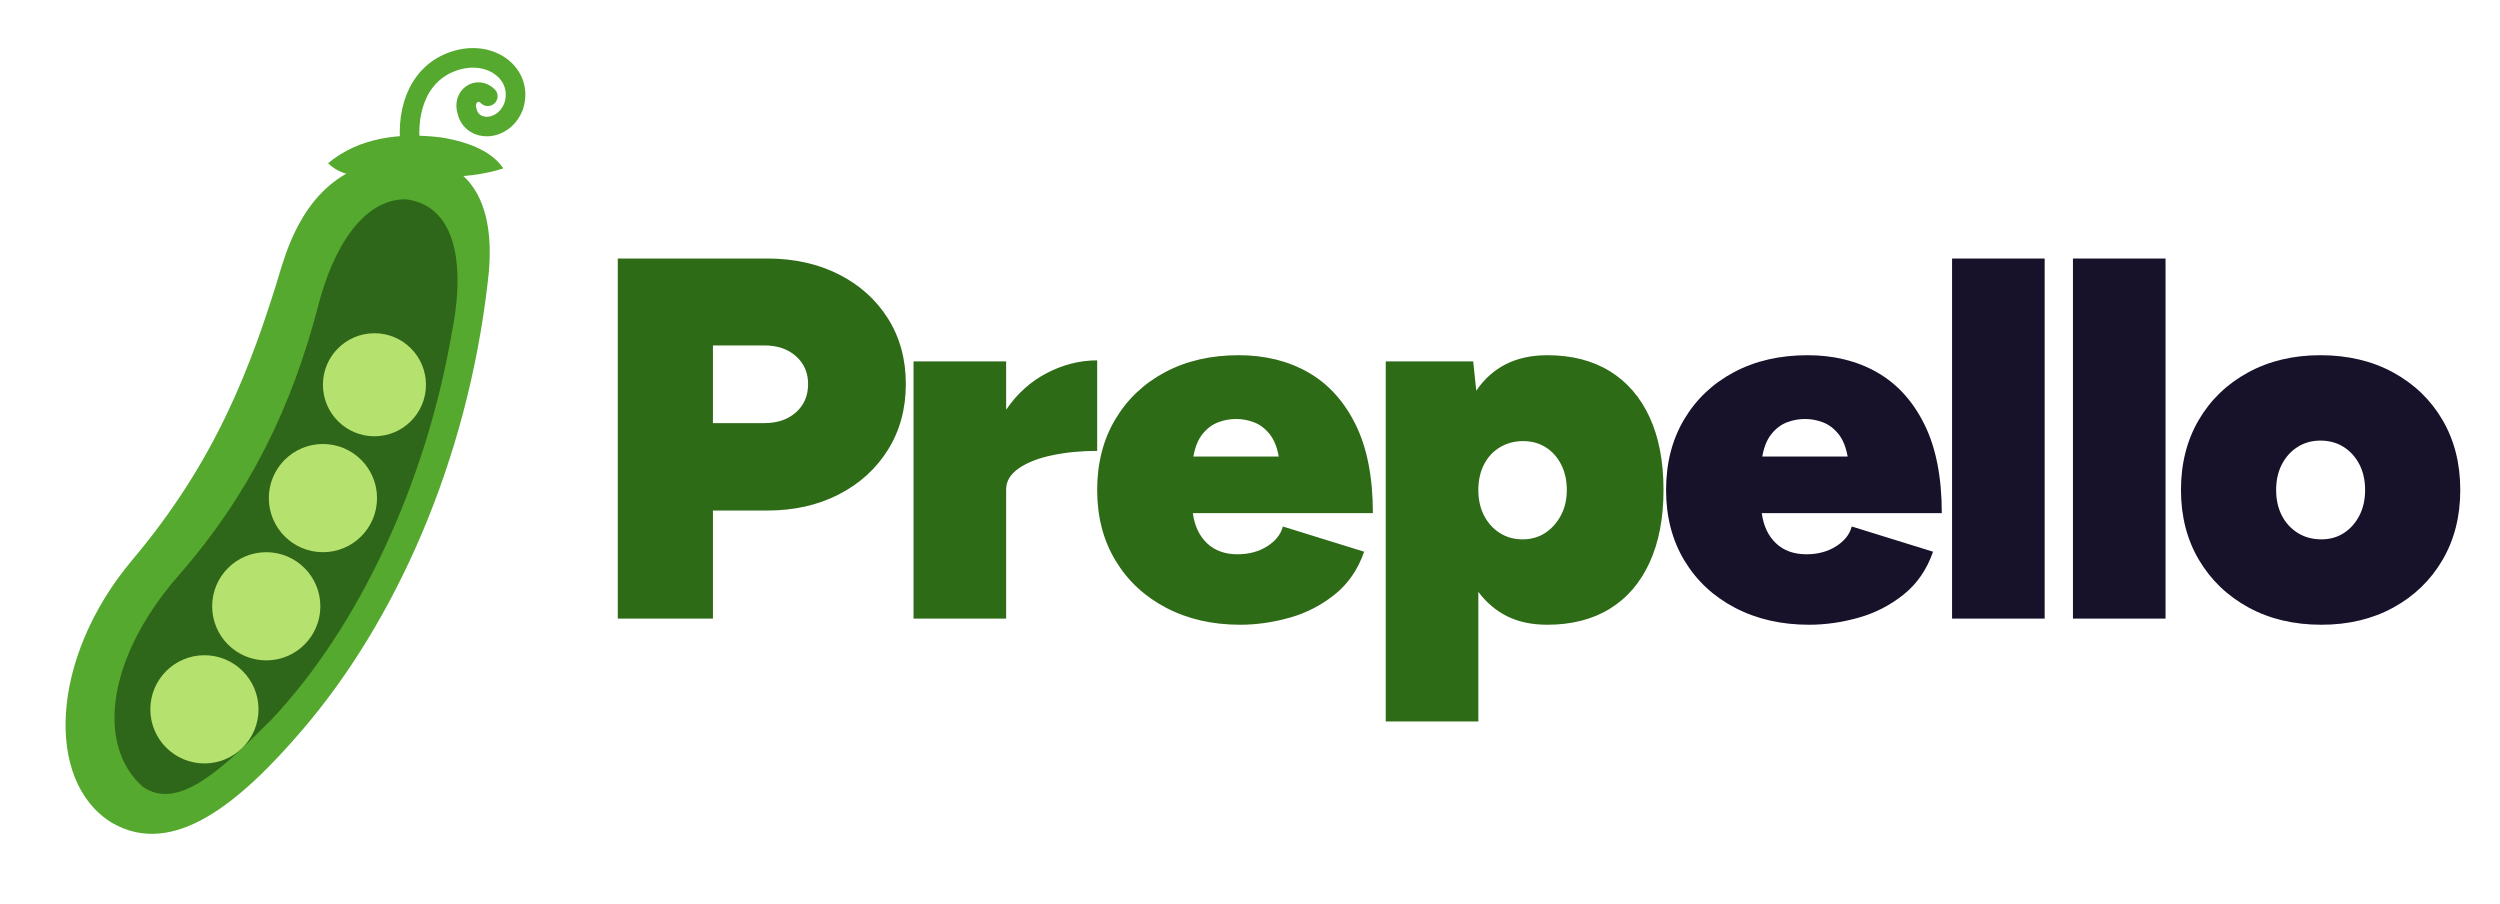
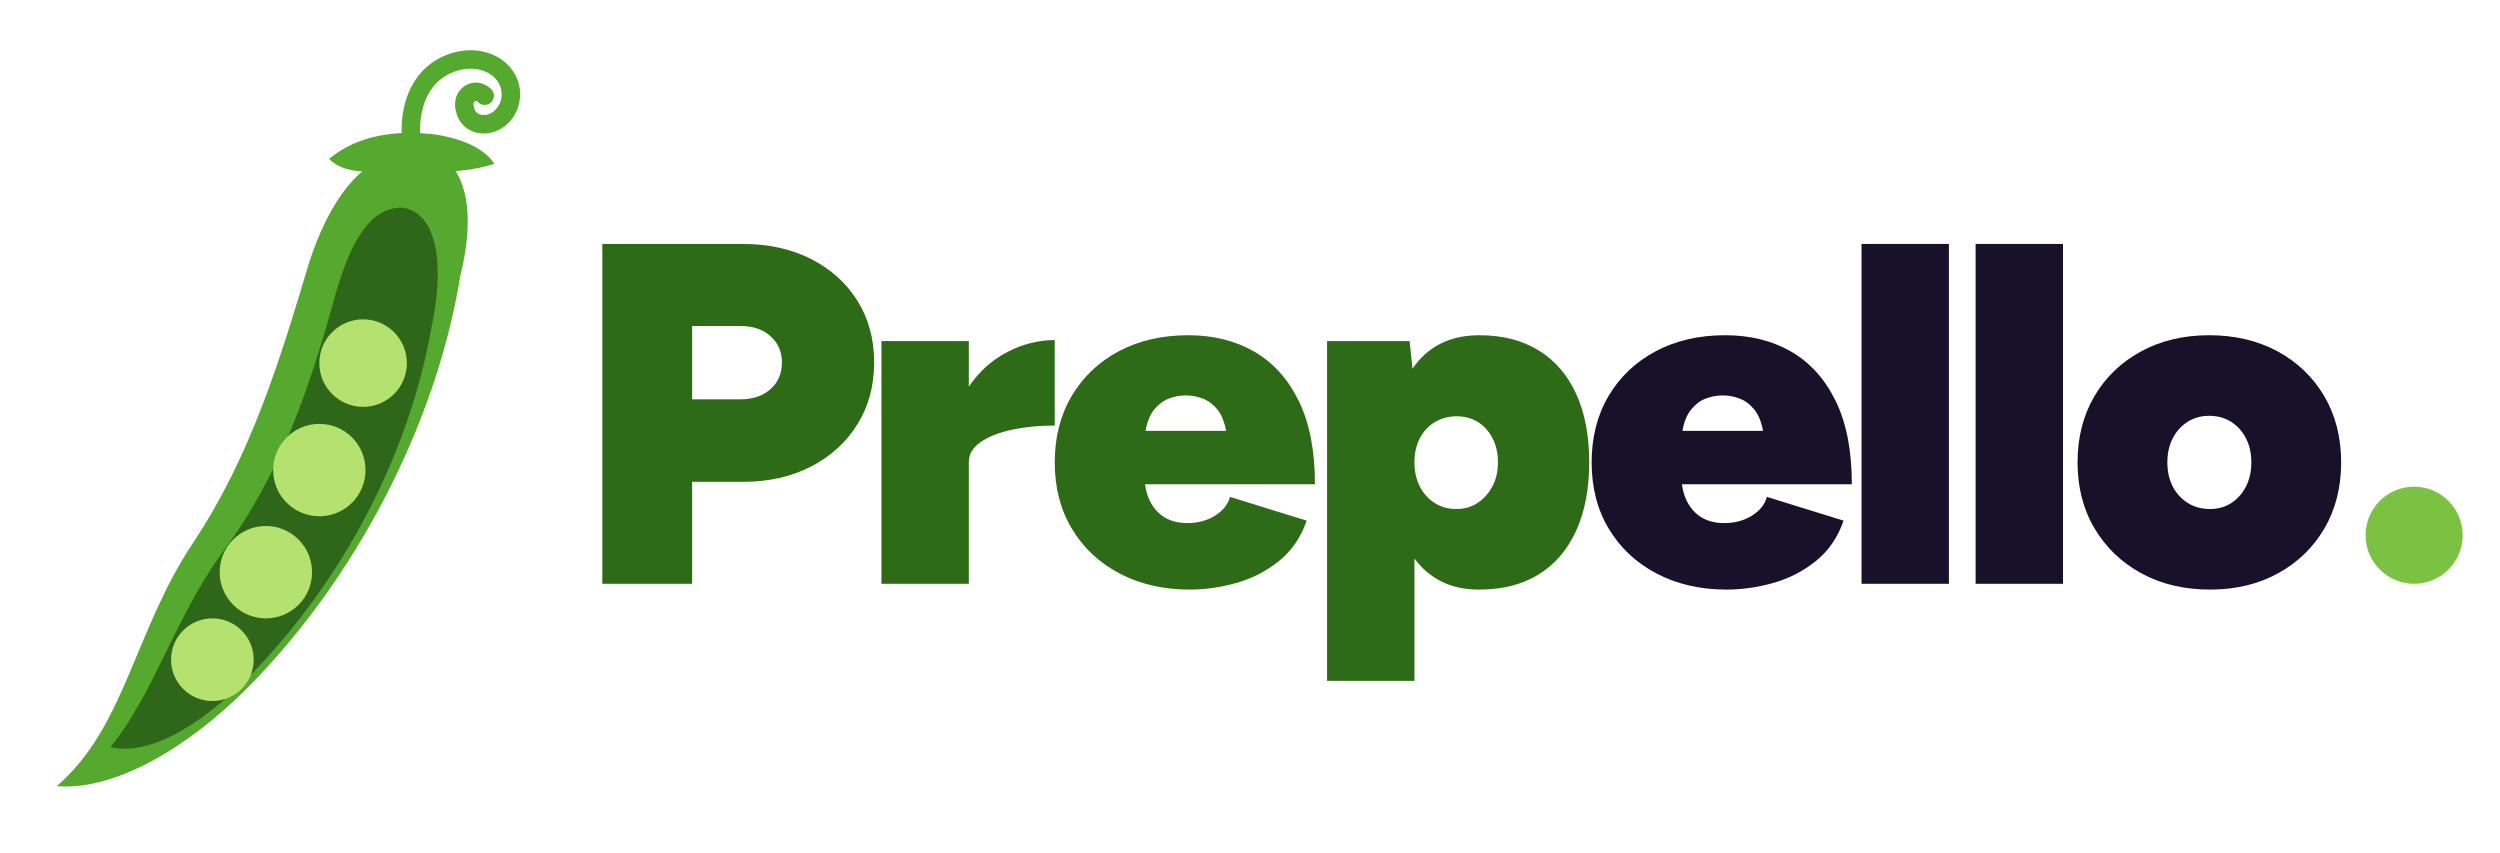
- <svg xmlns="http://www.w3.org/2000/svg" viewBox="-60 -938 3791 1370">
+ <svg xmlns="http://www.w3.org/2000/svg" viewBox="-60 -938 4017 1370">
  <g transform="translate(0 -878) scale(7.8125) translate(-2 0)">
-     <path d="M16 152 C3 144 4 120 20 101 C36 82 43 64 49 44 C53 31 60 24 72 23 C85 22 91 31 89 47 C85 82 71 113 53 134 C41 148 28 159 16 152 Z" fill="#55A92E" />
-     <path d="M22 145 C13 137 15 120 29 104 C43 88 51 71 56 52 C59 40 65 31 73 31 C82 32 85 42 82 57 C77 86 64 114 47 132 C38 141 29 150 22 145 Z" fill="#2E6719" />
-     <circle cx="34" cy="130" r="10.5" fill="#B5E26E" />
-     <circle cx="46" cy="110" r="10.5" fill="#B5E26E" />
-     <circle cx="57" cy="89" r="10.5" fill="#B5E26E" />
-     <circle cx="67" cy="67" r="10" fill="#B5E26E" />
-     <path d="M74 21 C73 13 76 6 83 4 C90 2 96 7 94 13 C92 18 86 18 85 14 C84 11 87 9 89 11" stroke="#55A92E" stroke-width="3.8" fill="none" stroke-linecap="round" stroke-linejoin="round" />
-     <path d="M58 24 C64 19 72 18 80 19 C86 20 90 22 92 25 C86 27 78 27 72 26 C66 27 61 27 58 24Z" fill="#55A92E" />
+     <path d="M6 154 C20 142 22 122 34 104 C46 86 52 66 58 46 C62 34 68 25 78 23 C89 22 93 33 89 49 C84 80 67 112 45 134 C33 146 18 155 6 154 Z" fill="#55A92E" />
+     <path d="M17 146 C26 135 30 120 40 106 C52 90 58 72 63 54 C66 43 70 35 77 35 C84 36 86 46 83 60 C78 88 63 114 45 132 C37 140 26 148 17 146 Z" fill="#2E6719" />
+     <circle cx="38" cy="128" r="8.5" fill="#B5E26E" />
+     <circle cx="49" cy="110" r="9.5" fill="#B5E26E" />
+     <circle cx="60" cy="89" r="9.5" fill="#B5E26E" />
+     <circle cx="69" cy="67" r="9" fill="#B5E26E" />
+     <path d="M79 22 C78 14 81 7 88 5 C95 3 101 8 99 14 C97 19 91 19 90 15 C89 12 92 10 94 12" stroke="#55A92E" stroke-width="3.8" fill="none" stroke-linecap="round" stroke-linejoin="round" />
+     <path d="M62 25 C68 20 76 19 84 20 C90 21 94 23 96 26 C90 28 82 28 76 27 C70 28 65 28 62 25Z" fill="#55A92E" />
  </g>
-   <g transform="translate(830 0) scale(0.78)">
+   <g transform="translate(861 0) scale(0.78)">
    <path d="M60 0V-700H350Q429 -700 490.0 -669.0Q551 -638 585.5 -583.0Q620 -528 620 -456Q620 -384 585.5 -328.5Q551 -273 490.0 -241.5Q429 -210 350 -210H245V0ZM245 -380H345Q383 -380 406.5 -401.0Q430 -422 430 -456Q430 -489 406.5 -510.0Q383 -531 345 -531H245Z M635 0V-500H815V-406Q847 -453 894.5 -477.5Q942 -502 992 -502V-326Q945 -326 904.5 -317.5Q864 -309 839.5 -292.0Q815 -275 815 -251V0Z M1270 12Q1189 12 1126.0 -21.0Q1063 -54 1027.5 -113.0Q992 -172 992 -250Q992 -328 1027.0 -387.0Q1062 -446 1124.0 -479.0Q1186 -512 1267 -512Q1344 -512 1402.5 -478.5Q1461 -445 1494.5 -377.0Q1528 -309 1528 -205H1178Q1183 -168 1205.5 -146.5Q1228 -125 1265 -125Q1298 -125 1322.5 -140.5Q1347 -156 1353 -179L1511 -130Q1493 -78 1453.5 -46.5Q1414 -15 1365.5 -1.5Q1317 12 1270 12ZM1179 -315H1345Q1340 -343 1327.0 -359.0Q1314 -375 1297.0 -381.5Q1280 -388 1262 -388Q1244 -388 1227.0 -381.5Q1210 -375 1197.0 -359.0Q1184 -343 1179 -315Z M1553 200V-500H1723L1729 -443Q1752 -477 1786.5 -494.5Q1821 -512 1867 -512Q1938 -512 1988.5 -481.0Q2039 -450 2066.0 -391.5Q2093 -333 2093 -250Q2093 -168 2066.0 -109.0Q2039 -50 1988.5 -19.0Q1938 12 1867 12Q1822 12 1789.0 -4.5Q1756 -21 1733 -52V200ZM1819 -154Q1844 -154 1863.0 -166.5Q1882 -179 1893.5 -200.5Q1905 -222 1905 -250Q1905 -278 1894.0 -299.5Q1883 -321 1864.0 -333.0Q1845 -345 1820 -345Q1795 -345 1775.0 -333.0Q1755 -321 1744.0 -299.5Q1733 -278 1733 -250Q1733 -222 1744.0 -200.5Q1755 -179 1774.5 -166.5Q1794 -154 1819 -154Z" fill="#2E6B16" />
    <path d="M2376 12Q2295 12 2232.0 -21.0Q2169 -54 2133.5 -113.0Q2098 -172 2098 -250Q2098 -328 2133.0 -387.0Q2168 -446 2230.0 -479.0Q2292 -512 2373 -512Q2450 -512 2508.5 -478.5Q2567 -445 2600.5 -377.0Q2634 -309 2634 -205H2284Q2289 -168 2311.5 -146.5Q2334 -125 2371 -125Q2404 -125 2428.5 -140.5Q2453 -156 2459 -179L2617 -130Q2599 -78 2559.5 -46.5Q2520 -15 2471.5 -1.5Q2423 12 2376 12ZM2285 -315H2451Q2446 -343 2433.0 -359.0Q2420 -375 2403.0 -381.5Q2386 -388 2368 -388Q2350 -388 2333.0 -381.5Q2316 -375 2303.0 -359.0Q2290 -343 2285 -315Z M2654 0V-700H2834V0Z M2889 0V-700H3069V0Z M3372 12Q3292 12 3230.5 -21.5Q3169 -55 3134.0 -114.0Q3099 -173 3099 -250Q3099 -327 3133.5 -386.0Q3168 -445 3229.5 -478.5Q3291 -512 3370 -512Q3450 -512 3511.5 -478.5Q3573 -445 3607.5 -386.0Q3642 -327 3642 -250Q3642 -173 3607.5 -114.0Q3573 -55 3512.0 -21.5Q3451 12 3372 12ZM3372 -154Q3397 -154 3416.0 -166.5Q3435 -179 3446.0 -200.5Q3457 -222 3457 -250Q3457 -278 3446.0 -299.5Q3435 -321 3415.5 -333.5Q3396 -346 3370 -346Q3345 -346 3325.5 -333.5Q3306 -321 3295.0 -299.5Q3284 -278 3284 -250Q3284 -222 3295.0 -200.5Q3306 -179 3326.0 -166.5Q3346 -154 3372 -154Z" fill="#17112A" />
  </g>
+   <circle cx="3819" cy="-78" r="78" fill="#7CC242" />
</svg>
